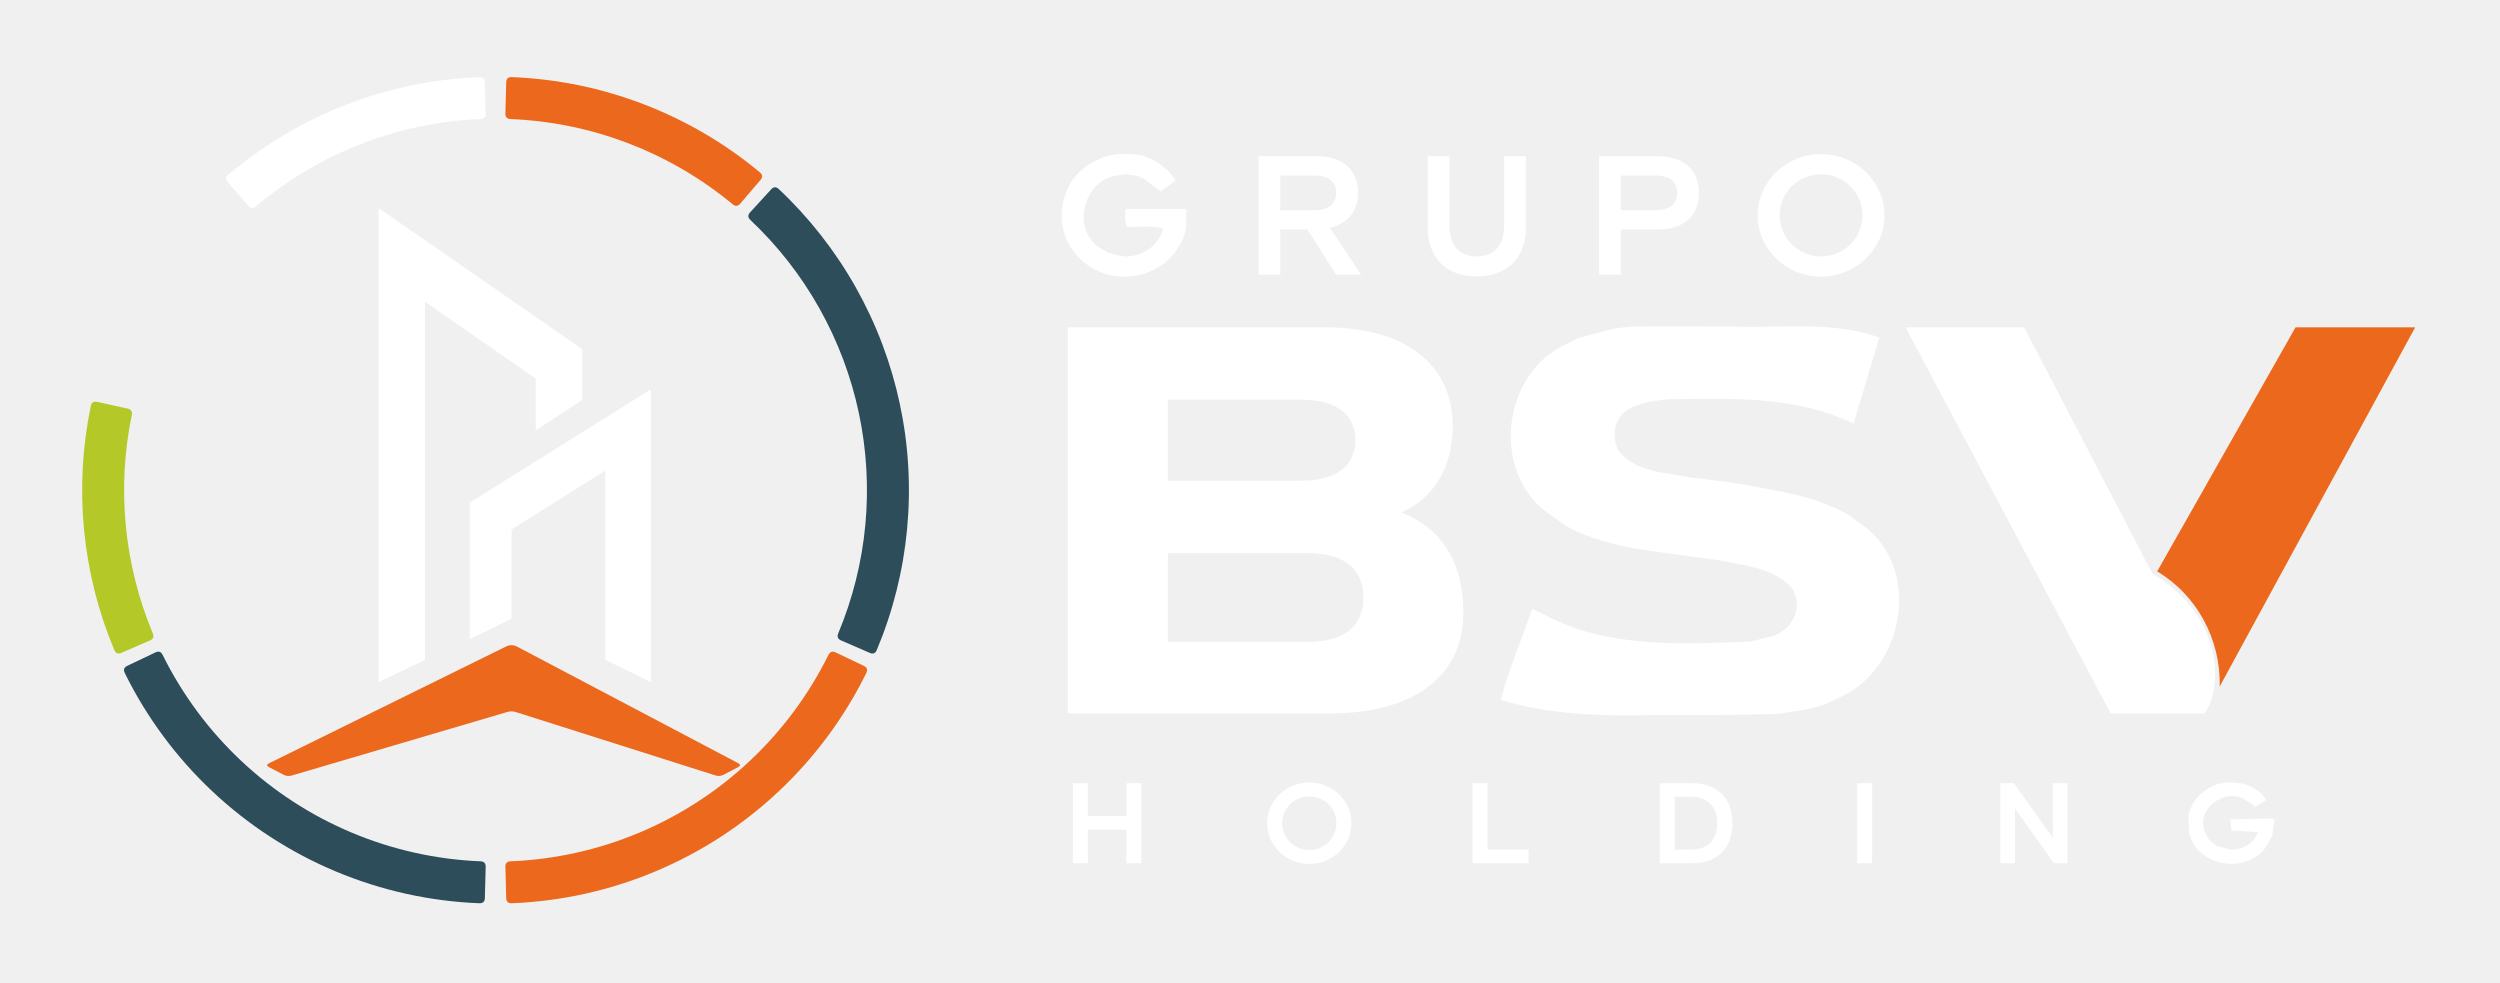
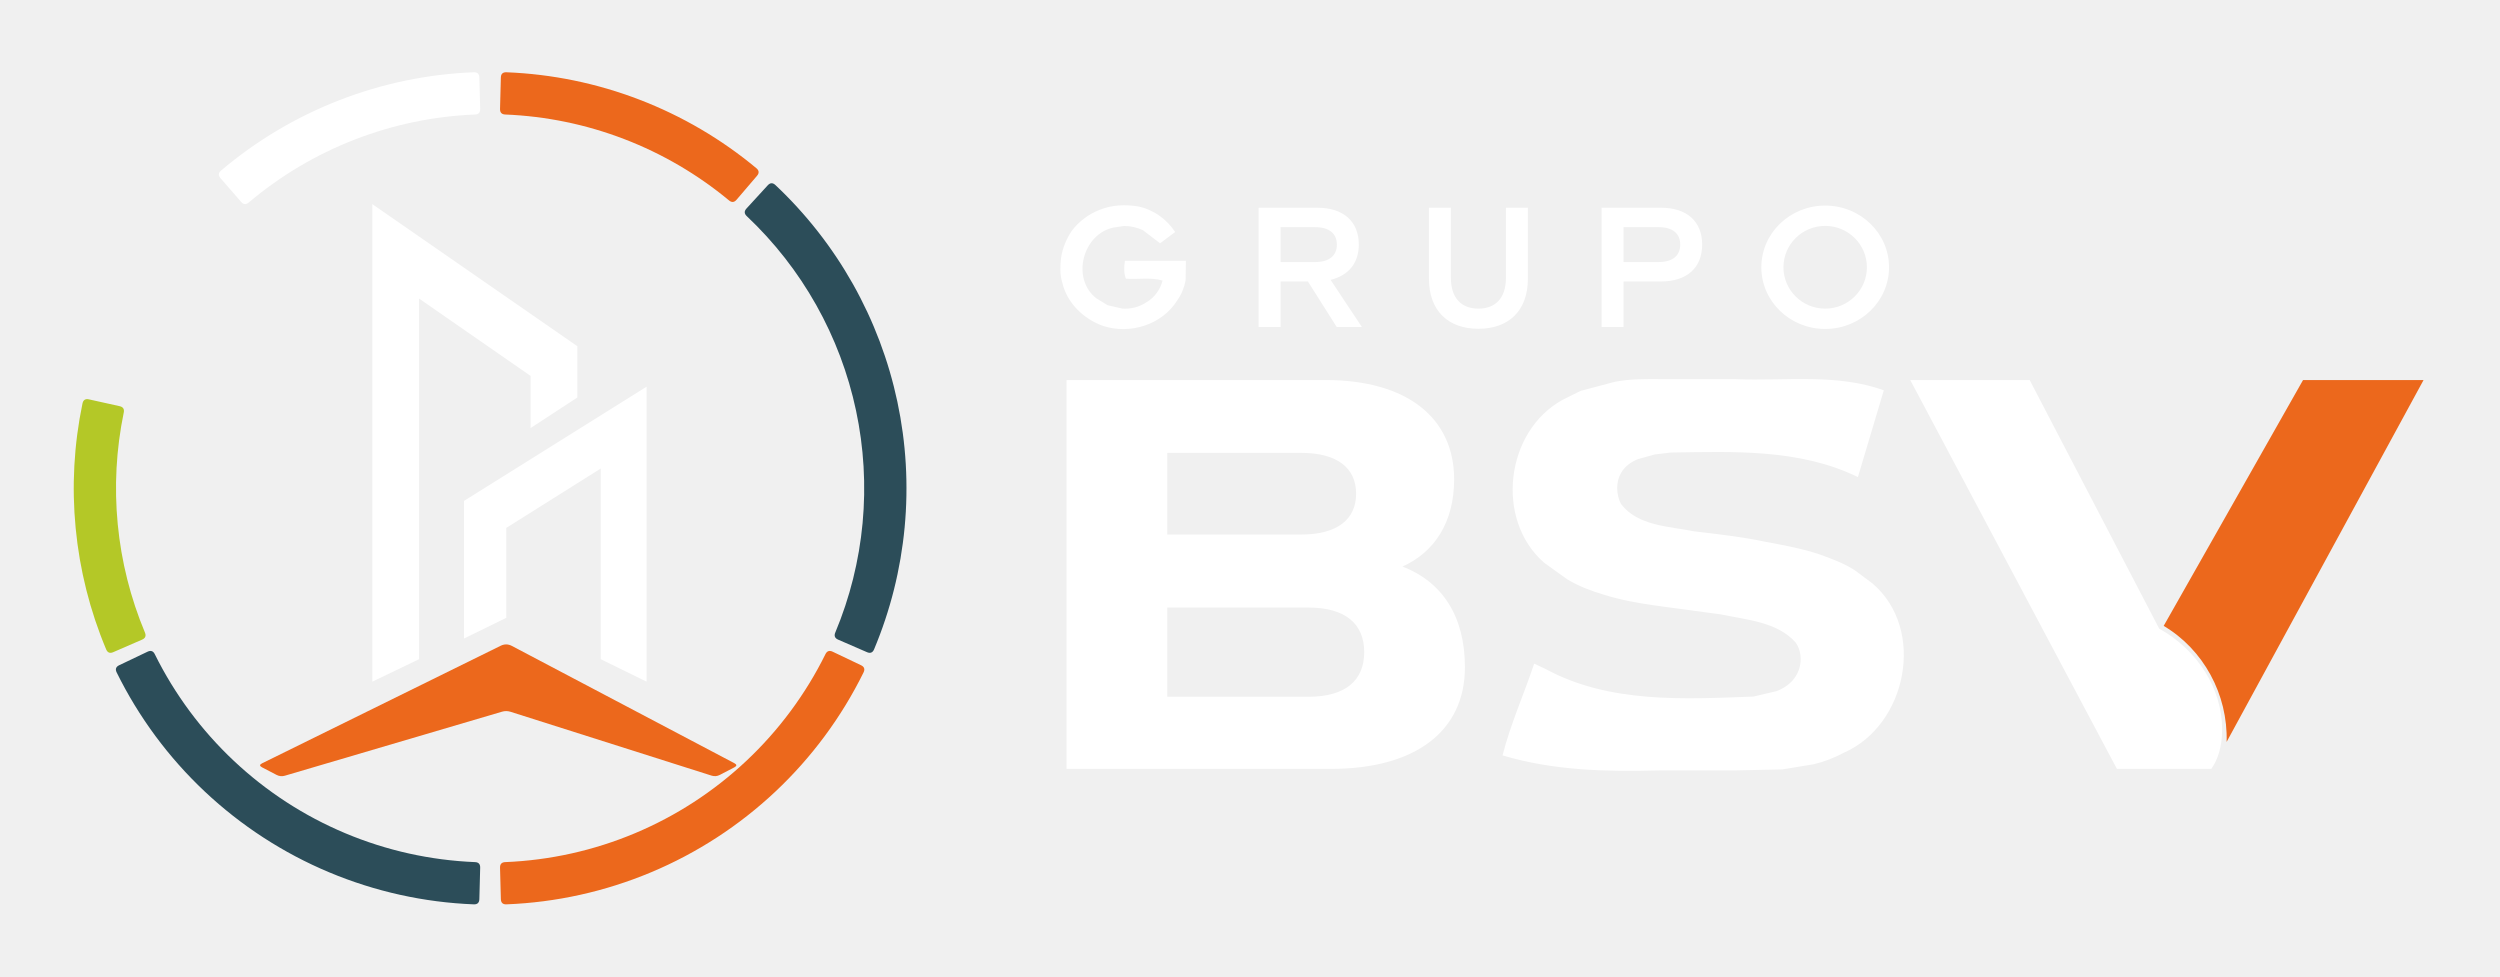
- <svg xmlns="http://www.w3.org/2000/svg" viewBox="190 160 1400 550" width="1400" height="550" role="img" aria-label="Grupo BSV Holding - grupo-bsv-holding-transparente">
+ <svg xmlns="http://www.w3.org/2000/svg" viewBox="195 163 1390 543" width="1390" height="543" role="img" aria-label="Grupo BSV - grupo-bsv-transparente">
  <path fill="#FFFFFF" fill-rule="evenodd" d="M 317.90 257.83 C 337.48 241.25, 359.68 228.04, 383.60 218.74 C 407.51 209.44, 432.80 204.18, 458.44 203.18 Q 461.44 203.08 461.52 206.08 L 461.98 223.57 Q 462.06 226.57 459.06 226.67 C 436.12 227.60, 413.50 232.32, 392.11 240.64 C 370.72 248.96, 350.86 260.76, 333.32 275.57 Q 331.04 277.52 329.07 275.26 L 317.59 262.05 Q 315.62 259.78 317.90 257.83 Z" />
  <path fill="#EC681C" fill-rule="evenodd" d="M 476.56 203.18 C 501.86 204.17, 526.82 209.30, 550.46 218.38 C 574.10 227.45, 596.09 240.34, 615.55 256.53 Q 617.85 258.47 615.90 260.75 L 604.53 274.05 Q 602.59 276.34 600.29 274.40 C 582.86 259.95, 563.18 248.43, 542.04 240.32 C 520.90 232.20, 498.57 227.59, 475.94 226.67 Q 472.94 226.57 473.02 223.57 L 473.48 206.08 Q 473.56 203.08 476.56 203.18 Z" />
  <path fill="#2C4D59" fill-rule="evenodd" d="M 626.10 265.86 C 643.18 281.93, 657.72 300.50, 669.23 320.93 C 680.73 341.37, 689.07 363.43, 693.94 386.37 C 698.82 409.31, 700.18 432.85, 697.98 456.20 C 695.78 479.55, 690.05 502.43, 680.98 524.05 Q 679.80 526.81 677.05 525.61 L 661.00 518.64 Q 658.25 517.44 659.42 514.68 C 667.53 495.29, 672.64 474.77, 674.60 453.85 C 676.55 432.92, 675.32 411.81, 670.95 391.25 C 666.58 370.69, 659.12 350.92, 648.82 332.59 C 638.53 314.27, 625.51 297.61, 610.22 283.19 Q 608.02 281.15 610.05 278.93 L 621.87 266.03 Q 623.90 263.82 626.10 265.86 Z" />
  <path fill="#EC681C" fill-rule="evenodd" d="M 675.14 536.86 C 662.90 561.70, 646.30 584.14, 626.13 603.11 C 605.96 622.08, 582.55 637.29, 557.01 647.99 C 531.48 658.70, 504.23 664.74, 476.56 665.82 Q 473.56 665.92 473.48 662.92 L 473.02 645.43 Q 472.94 642.43 475.94 642.33 C 500.73 641.32, 525.14 635.89, 548.02 626.28 C 570.90 616.68, 591.87 603.06, 609.95 586.06 C 628.03 569.07, 642.92 548.98, 653.93 526.74 Q 655.24 524.05 657.95 525.34 L 673.74 532.87 Q 676.45 534.16 675.14 536.86 Z" />
  <path fill="#2C4D59" fill-rule="evenodd" d="M 458.44 665.82 C 430.77 664.74, 403.52 658.70, 377.99 647.99 C 352.45 637.29, 329.04 622.08, 308.87 603.11 C 288.70 584.14, 272.10 561.70, 259.86 536.86 Q 258.55 534.16 261.26 532.87 L 277.05 525.34 Q 279.76 524.05 281.07 526.74 C 292.08 548.98, 306.97 569.07, 325.05 586.06 C 343.13 603.06, 364.10 616.68, 386.98 626.28 C 409.86 635.89, 434.27 641.32, 459.06 642.33 Q 462.06 642.43 461.98 645.43 L 461.52 662.92 Q 461.44 665.92 458.44 665.82 Z" />
  <path fill="#B4C827" fill-rule="evenodd" d="M 254.02 524.05 C 245.01 502.58, 239.30 479.87, 237.07 456.69 C 234.83 433.51, 236.11 410.13, 240.86 387.33 Q 241.49 384.39 244.42 385.04 L 261.50 388.83 Q 264.43 389.48 263.80 392.41 C 259.59 412.80, 258.46 433.71, 260.46 454.44 C 262.45 475.16, 267.55 495.47, 275.58 514.68 Q 276.75 517.44 274.00 518.64 L 257.95 525.61 Q 255.20 526.81 254.02 524.05 Z" />
  <path fill="#FFFFFF" fill-rule="evenodd" d="M 402.00 276.50 L 516.00 355.50 L 516.00 384.00 L 490.00 401.00 L 490.00 372.00 L 428.00 329.00 L 428.00 529.50 L 402.00 542.00 Z M 453.00 441.50 L 554.50 378.00 L 554.50 542.00 L 529.00 529.50 L 529.00 423.50 L 476.50 456.50 L 476.50 506.50 L 453.00 518.00 Z" />
  <path fill="#EC681C" fill-rule="evenodd" d="M 473.36 522.05 Q 476.50 520.50 479.60 522.13 L 603.29 587.33 Q 605.50 588.50 603.28 589.65 L 595.22 593.85 Q 593.00 595.00 590.62 594.24 L 478.88 558.76 Q 476.50 558.00 474.10 558.71 L 353.40 594.29 Q 351.00 595.00 348.78 593.85 L 340.72 589.65 Q 338.50 588.50 340.74 587.39 Z" />
-   <path fill="#FFFFFF" fill-rule="evenodd" d="M 848.39 261.00 L 840.00 267.27 L 830.49 260.00 C 827.22 258.49, 823.61 257.62, 820.00 257.64 L 814.06 258.53 C 796.92 262.15, 790.46 287.04, 804.63 297.90 L 810.84 301.70 L 819.00 303.57 C 823.74 303.92, 828.57 302.68, 832.50 300.01 C 836.95 297.42, 840.11 292.96, 841.39 288.00 C 834.96 286.05, 827.74 287.48, 821.00 286.95 C 819.75 283.84, 819.95 280.26, 820.45 277.00 L 854.36 277.00 L 854.20 287.88 C 853.47 291.87, 851.89 295.74, 849.52 299.05 C 841.12 312.59, 823.20 318.13, 808.28 313.20 C 797.45 309.38, 788.15 300.36, 785.58 288.96 C 784.25 284.56, 784.43 279.87, 784.96 275.36 C 785.73 269.96, 787.90 264.89, 790.89 260.35 C 794.81 255.19, 800.19 251.10, 806.24 248.74 C 813.02 245.91, 820.63 245.59, 827.81 246.79 C 836.27 248.49, 843.68 253.82, 848.39 261.00 Z M 894.80 247.50 L 927.50 247.50 C 942.00 247.50, 950.50 255.20, 950.50 268.00 C 950.50 278.20, 944.80 285.20, 934.80 287.60 L 952.20 313.80 L 938.20 313.80 L 922.20 288.50 L 907.00 288.50 L 907.00 313.80 L 894.80 313.80 Z M 907.00 258.30 L 926.20 258.30 C 934.20 258.30, 938.30 262.00, 938.30 268.00 C 938.30 274.00, 934.20 277.70, 926.20 277.70 L 907.00 277.70 Z M 989.50 247.50 L 1001.70 247.50 L 1001.70 286.50 C 1001.70 298.00, 1007.80 303.60, 1017.00 303.60 C 1026.20 303.60, 1032.30 298.00, 1032.30 286.50 L 1032.30 247.50 L 1044.50 247.50 L 1044.50 287.00 C 1044.50 304.80, 1033.80 314.80, 1017.00 314.80 C 1000.20 314.80, 989.50 304.80, 989.50 287.00 Z M 1085.50 247.50 L 1118.50 247.50 C 1133.00 247.50, 1141.40 255.20, 1141.40 268.00 C 1141.40 280.80, 1133.00 288.50, 1118.50 288.50 L 1097.70 288.50 L 1097.70 313.80 L 1085.50 313.80 Z M 1097.70 258.30 L 1117.20 258.30 C 1125.20 258.30, 1129.20 262.00, 1129.20 268.00 C 1129.20 274.00, 1125.20 277.70, 1117.20 277.70 L 1097.70 277.70 Z M 1209.80 246.30 C 1229.41 246.30, 1245.30 261.66, 1245.30 280.60 C 1245.30 299.54, 1229.41 314.90, 1209.80 314.90 C 1190.19 314.90, 1174.30 299.54, 1174.30 280.60 C 1174.30 261.66, 1190.19 246.30, 1209.80 246.30 Z M 1209.80 257.60 C 1196.99 257.60, 1186.60 267.90, 1186.60 280.60 C 1186.60 293.30, 1196.99 303.60, 1209.80 303.60 C 1222.61 303.60, 1233.00 293.30, 1233.00 280.60 C 1233.00 267.90, 1222.61 257.60, 1209.80 257.60 Z" />
-   <path fill="#FFFFFF" fill-rule="evenodd" d="M 788.00 343.30 L 932.00 343.30 C 977.50 343.30, 1003.50 364.50, 1003.50 398.50 C 1003.50 422.50, 992.50 439.00, 974.80 447.00 C 996.80 455.50, 1009.50 474.50, 1009.50 503.00 C 1009.50 538.50, 982.00 559.50, 935.00 559.50 L 788.00 559.50 Z M 844.00 383.80 L 918.50 383.80 C 938.50 383.80, 949.00 392.20, 949.00 406.50 C 949.00 420.80, 938.50 429.20, 918.50 429.20 L 844.00 429.20 Z M 844.00 469.80 L 922.50 469.80 C 943.00 469.80, 953.50 478.80, 953.50 494.60 C 953.50 510.40, 943.00 519.40, 922.50 519.40 L 844.00 519.40 Z M 1030.42 552.00 C 1034.82 534.61, 1042.32 518.04, 1048.00 501.00 L 1054.48 504.03 C 1089.77 523.14, 1131.18 520.74, 1169.93 519.29 L 1182.74 516.27 C 1187.03 514.64, 1191.05 511.91, 1193.45 507.92 C 1197.01 502.36, 1197.20 494.65, 1193.35 489.18 C 1183.07 477.73, 1166.14 476.64, 1151.94 473.63 L 1114.96 468.62 C 1105.47 467.25, 1096.00 465.56, 1086.84 462.68 C 1079.74 460.58, 1072.75 457.94, 1066.39 454.10 L 1053.59 444.91 C 1026.05 420.99, 1032.02 371.71, 1063.81 354.31 L 1073.83 349.32 L 1092.92 344.27 C 1101.51 342.60, 1110.29 342.73, 1119.00 342.79 L 1160.00 342.81 C 1187.48 343.97, 1215.97 339.51, 1242.40 349.00 L 1228.00 397.26 C 1195.68 381.49, 1158.98 383.09, 1124.00 383.61 L 1115.09 384.67 L 1105.76 387.26 C 1101.94 388.75, 1098.43 391.27, 1096.35 394.86 C 1093.31 400.06, 1093.55 406.92, 1096.28 412.20 C 1105.61 424.52, 1123.09 424.62, 1137.02 427.43 C 1150.43 429.02, 1163.86 430.51, 1177.09 433.33 C 1187.18 435.27, 1197.36 437.03, 1207.10 440.40 C 1213.72 442.82, 1220.43 445.23, 1226.36 449.14 L 1236.11 456.41 C 1266.02 481.95, 1255.26 535.22, 1220.07 550.57 C 1214.81 553.38, 1209.19 555.57, 1203.38 556.93 L 1186.02 559.79 L 1160.00 560.34 L 1117.00 560.36 C 1087.90 561.14, 1058.53 560.42, 1030.42 552.00 Z M 1257.10 343.30 L 1323.50 343.30 L 1395.50 481.50 C 1417.00 493.50, 1430.50 515.00, 1430.50 537.50 C 1430.50 547.50, 1428.00 554.50, 1424.50 559.50 L 1372.00 559.50 Z" />
-   <path fill="#EC681C" fill-rule="evenodd" d="M 1475.50 343.30 L 1542.50 343.30 L 1433.00 544.50 C 1433.80 518.00, 1420.00 493.00, 1398.00 480.00 Z" />
-   <path fill="#FFFFFF" fill-rule="evenodd" d="M 790.80 598.60 L 799.20 598.60 L 799.20 617.00 L 820.80 617.00 L 820.80 598.60 L 829.20 598.60 L 829.20 643.40 L 820.80 643.40 L 820.80 624.60 L 799.20 624.60 L 799.20 643.40 L 790.80 643.40 Z M 923.20 598.20 C 936.23 598.20, 946.80 608.41, 946.80 621.00 C 946.80 633.59, 936.23 643.80, 923.20 643.80 C 910.17 643.80, 899.60 633.59, 899.60 621.00 C 899.60 608.41, 910.17 598.20, 923.20 598.20 Z M 923.20 606.00 C 914.81 606.00, 908.00 612.72, 908.00 621.00 C 908.00 629.28, 914.81 636.00, 923.20 636.00 C 931.59 636.00, 938.40 629.28, 938.40 621.00 C 938.40 612.72, 931.59 606.00, 923.20 606.00 Z M 1014.60 598.60 L 1023.00 598.60 L 1023.00 635.80 L 1046.00 635.80 L 1046.00 643.40 L 1014.60 643.40 Z M 1119.50 598.60 L 1138.00 598.60 C 1152.00 598.60, 1160.20 607.50, 1160.20 621.00 C 1160.20 634.50, 1152.00 643.40, 1138.00 643.40 L 1119.50 643.40 Z M 1127.90 606.20 L 1137.20 606.20 C 1146.50 606.20, 1151.60 612.00, 1151.60 621.00 C 1151.60 630.00, 1146.50 635.80, 1137.20 635.80 L 1127.90 635.80 Z M 1230.00 598.60 L 1238.40 598.60 L 1238.40 643.40 L 1230.00 643.40 Z M 1310.20 598.60 L 1317.80 598.60 L 1339.60 629.20 L 1339.60 598.60 L 1347.80 598.60 L 1347.80 643.40 L 1340.20 643.40 L 1318.40 612.80 L 1318.40 643.40 L 1310.20 643.40 Z M 1459.00 608.07 L 1453.00 611.72 L 1447.52 607.96 C 1436.23 600.74, 1419.48 612.93, 1424.65 625.87 L 1427.14 630.35 L 1431.64 633.87 L 1439.00 635.73 C 1441.91 635.85, 1444.88 635.38, 1447.45 633.96 C 1450.76 632.37, 1453.18 629.35, 1454.55 626.00 L 1439.52 625.00 L 1439.00 618.78 L 1461.96 618.33 L 1463.75 619.00 L 1462.44 627.95 L 1459.30 633.79 C 1448.91 649.81, 1420.80 645.71, 1416.08 626.99 L 1415.51 618.00 C 1415.73 614.09, 1417.53 610.42, 1419.88 607.34 C 1422.65 604.05, 1426.18 601.27, 1430.21 599.69 C 1434.86 597.91, 1440.03 597.90, 1444.90 598.65 C 1450.42 599.90, 1456.40 602.83, 1459.00 608.07 Z" />
+   <g transform="translate(0 31.0)">
+     <path fill="#FFFFFF" fill-rule="evenodd" d="M 848.39 261.00 L 840.00 267.27 L 830.49 260.00 C 827.22 258.49, 823.61 257.62, 820.00 257.64 L 814.06 258.53 C 796.92 262.15, 790.46 287.04, 804.63 297.90 L 810.84 301.70 L 819.00 303.57 C 823.74 303.92, 828.57 302.68, 832.50 300.01 C 836.95 297.42, 840.11 292.96, 841.39 288.00 C 834.96 286.05, 827.74 287.48, 821.00 286.95 C 819.75 283.84, 819.95 280.26, 820.45 277.00 L 854.36 277.00 L 854.20 287.88 C 853.47 291.87, 851.89 295.74, 849.52 299.05 C 841.12 312.59, 823.20 318.13, 808.28 313.20 C 797.45 309.38, 788.15 300.36, 785.58 288.96 C 784.25 284.56, 784.43 279.87, 784.96 275.36 C 785.73 269.96, 787.90 264.89, 790.89 260.35 C 794.81 255.19, 800.19 251.10, 806.24 248.74 C 813.02 245.91, 820.63 245.59, 827.81 246.79 C 836.27 248.49, 843.68 253.82, 848.39 261.00 Z M 894.80 247.50 L 927.50 247.50 C 942.00 247.50, 950.50 255.20, 950.50 268.00 C 950.50 278.20, 944.80 285.20, 934.80 287.60 L 952.20 313.80 L 938.20 313.80 L 922.20 288.50 L 907.00 288.50 L 907.00 313.80 L 894.80 313.80 Z M 907.00 258.30 L 926.20 258.30 C 934.20 258.30, 938.30 262.00, 938.30 268.00 C 938.30 274.00, 934.20 277.70, 926.20 277.70 L 907.00 277.70 Z M 989.50 247.50 L 1001.70 247.50 L 1001.70 286.50 C 1001.70 298.00, 1007.80 303.60, 1017.00 303.60 C 1026.20 303.60, 1032.30 298.00, 1032.30 286.50 L 1032.30 247.50 L 1044.50 247.50 L 1044.50 287.00 C 1044.50 304.80, 1033.80 314.80, 1017.00 314.80 C 1000.20 314.80, 989.50 304.80, 989.50 287.00 Z M 1085.50 247.50 L 1118.50 247.50 C 1133.00 247.50, 1141.40 255.20, 1141.40 268.00 C 1141.40 280.80, 1133.00 288.50, 1118.50 288.50 L 1097.70 288.50 L 1097.70 313.80 L 1085.50 313.80 Z M 1097.70 258.30 L 1117.20 258.30 C 1125.20 258.30, 1129.20 262.00, 1129.20 268.00 C 1129.20 274.00, 1125.20 277.70, 1117.20 277.70 L 1097.70 277.70 Z M 1209.80 246.30 C 1229.41 246.30, 1245.30 261.66, 1245.30 280.60 C 1245.30 299.54, 1229.41 314.90, 1209.80 314.90 C 1190.19 314.90, 1174.30 299.54, 1174.30 280.60 C 1174.30 261.66, 1190.19 246.30, 1209.80 246.30 Z M 1209.80 257.60 C 1196.99 257.60, 1186.60 267.90, 1186.60 280.60 C 1186.60 293.30, 1196.99 303.60, 1209.80 303.60 C 1222.61 303.60, 1233.00 293.30, 1233.00 280.60 C 1233.00 267.90, 1222.61 257.60, 1209.80 257.60 Z" />
+     <path fill="#FFFFFF" fill-rule="evenodd" d="M 788.00 343.30 L 932.00 343.30 C 977.50 343.30, 1003.50 364.50, 1003.50 398.50 C 1003.50 422.50, 992.50 439.00, 974.80 447.00 C 996.80 455.50, 1009.50 474.50, 1009.50 503.00 C 1009.50 538.50, 982.00 559.50, 935.00 559.50 L 788.00 559.50 Z M 844.00 383.80 L 918.50 383.80 C 938.50 383.80, 949.00 392.20, 949.00 406.50 C 949.00 420.80, 938.50 429.20, 918.50 429.20 L 844.00 429.20 Z M 844.00 469.80 L 922.50 469.80 C 943.00 469.80, 953.50 478.80, 953.50 494.60 C 953.50 510.40, 943.00 519.40, 922.50 519.40 L 844.00 519.40 Z M 1030.42 552.00 C 1034.82 534.61, 1042.32 518.04, 1048.00 501.00 L 1054.48 504.03 C 1089.77 523.14, 1131.18 520.74, 1169.93 519.29 L 1182.74 516.27 C 1187.03 514.64, 1191.05 511.91, 1193.45 507.92 C 1197.01 502.36, 1197.20 494.65, 1193.35 489.18 C 1183.07 477.73, 1166.14 476.64, 1151.94 473.63 L 1114.96 468.62 C 1105.47 467.25, 1096.00 465.56, 1086.84 462.68 C 1079.74 460.58, 1072.75 457.94, 1066.39 454.10 L 1053.59 444.91 C 1026.05 420.99, 1032.02 371.71, 1063.81 354.31 L 1073.83 349.32 L 1092.92 344.27 C 1101.51 342.60, 1110.29 342.73, 1119.00 342.79 L 1160.00 342.81 C 1187.48 343.97, 1215.97 339.51, 1242.40 349.00 L 1228.00 397.26 C 1195.68 381.49, 1158.98 383.09, 1124.00 383.61 L 1115.09 384.67 L 1105.76 387.26 C 1101.94 388.75, 1098.43 391.27, 1096.35 394.86 C 1093.31 400.06, 1093.55 406.92, 1096.28 412.20 C 1105.61 424.52, 1123.09 424.62, 1137.02 427.43 C 1150.43 429.02, 1163.86 430.51, 1177.09 433.33 C 1187.18 435.27, 1197.36 437.03, 1207.10 440.40 C 1213.72 442.82, 1220.43 445.23, 1226.36 449.14 L 1236.11 456.41 C 1266.02 481.95, 1255.26 535.22, 1220.07 550.57 C 1214.81 553.38, 1209.19 555.57, 1203.38 556.93 L 1186.02 559.79 L 1160.00 560.34 L 1117.00 560.36 C 1087.90 561.14, 1058.53 560.42, 1030.42 552.00 Z M 1257.10 343.30 L 1323.50 343.30 L 1395.50 481.50 C 1417.00 493.50, 1430.50 515.00, 1430.50 537.50 C 1430.50 547.50, 1428.00 554.50, 1424.50 559.50 L 1372.00 559.50 Z" />
+     <path fill="#EC681C" fill-rule="evenodd" d="M 1475.50 343.30 L 1542.50 343.30 L 1433.00 544.50 C 1433.80 518.00, 1420.00 493.00, 1398.00 480.00 Z" />
+   </g>
</svg>
